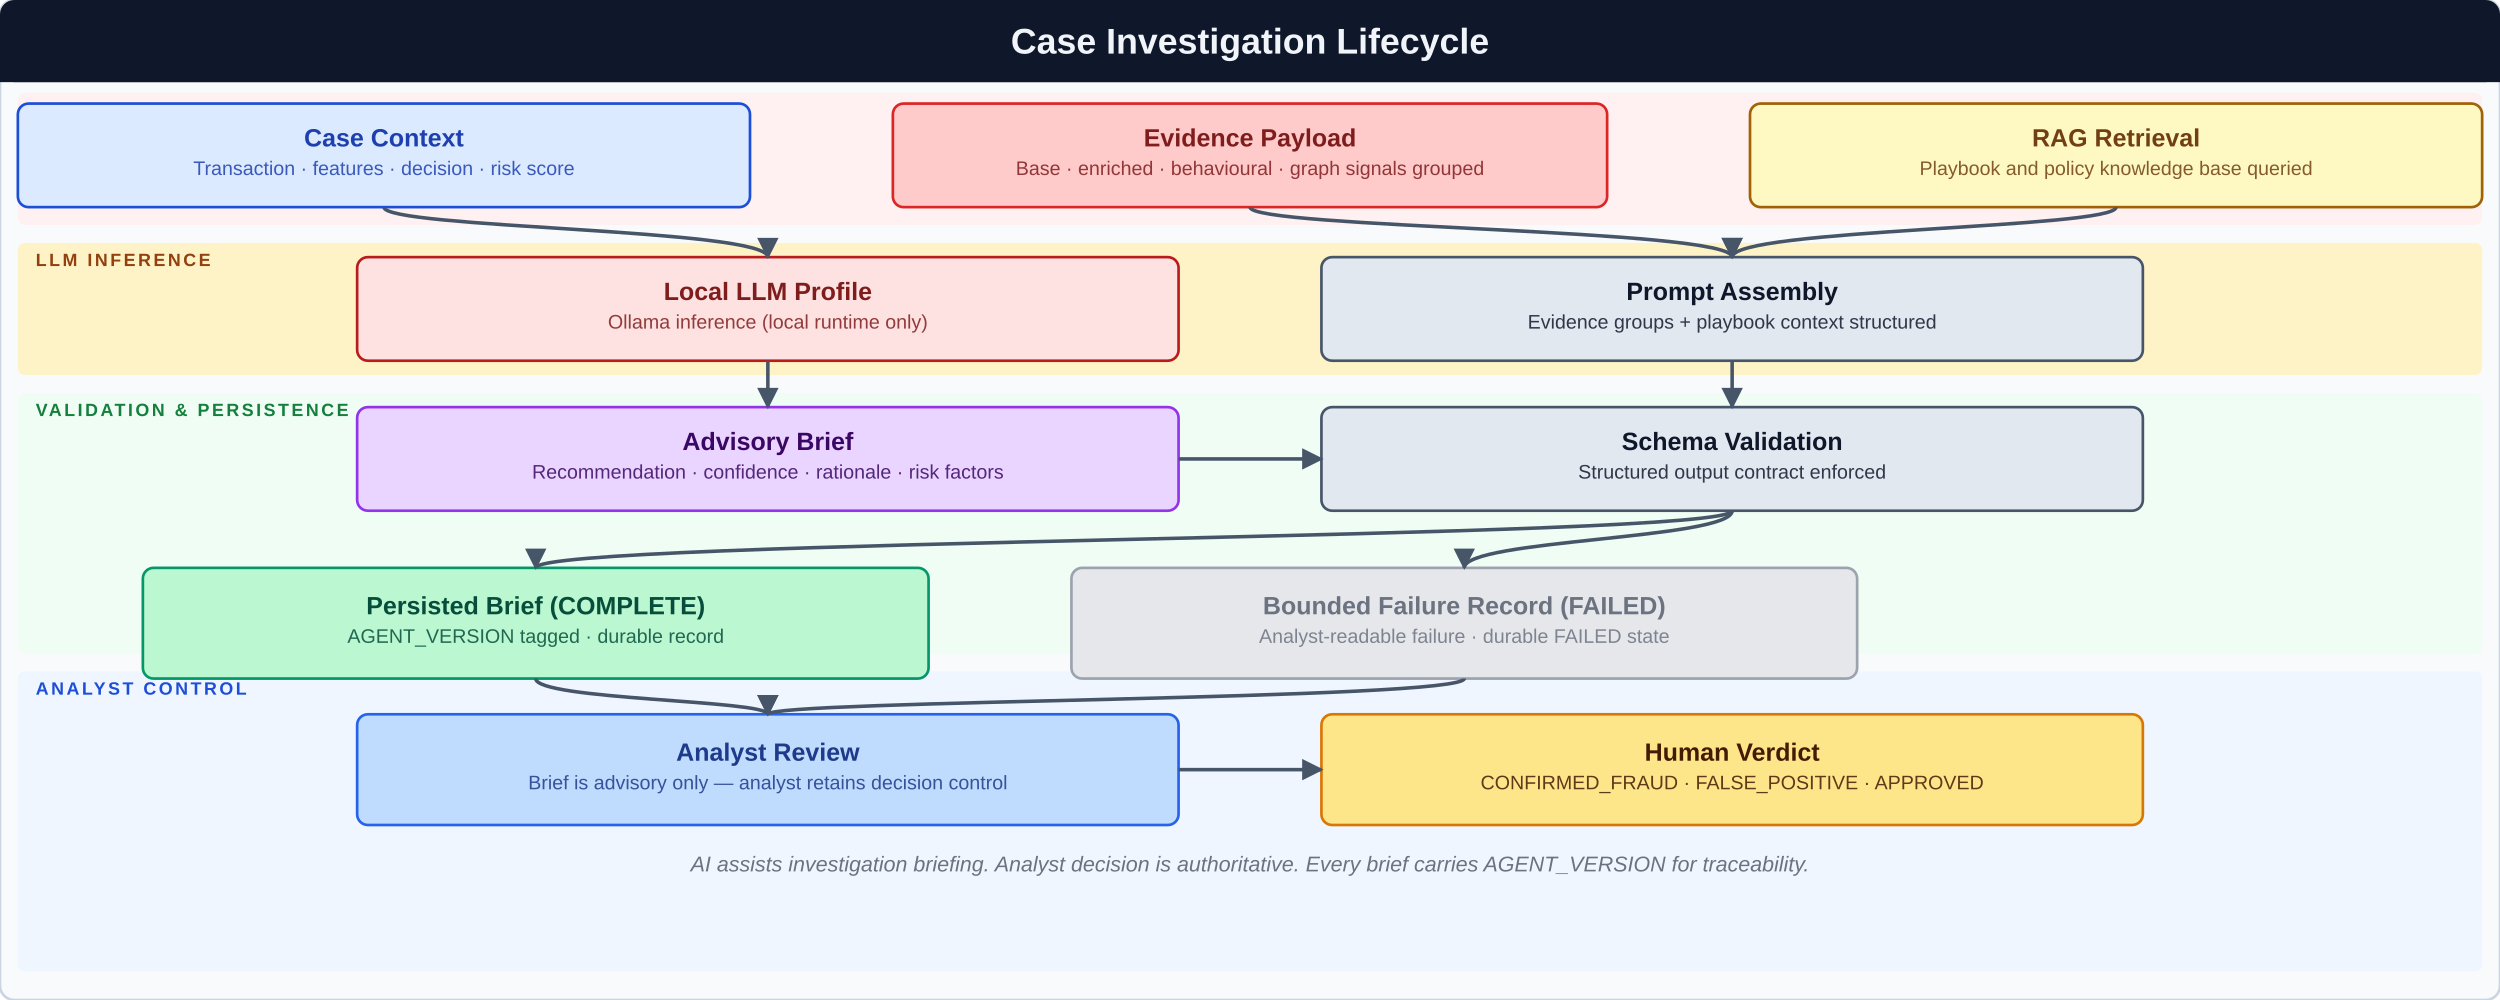
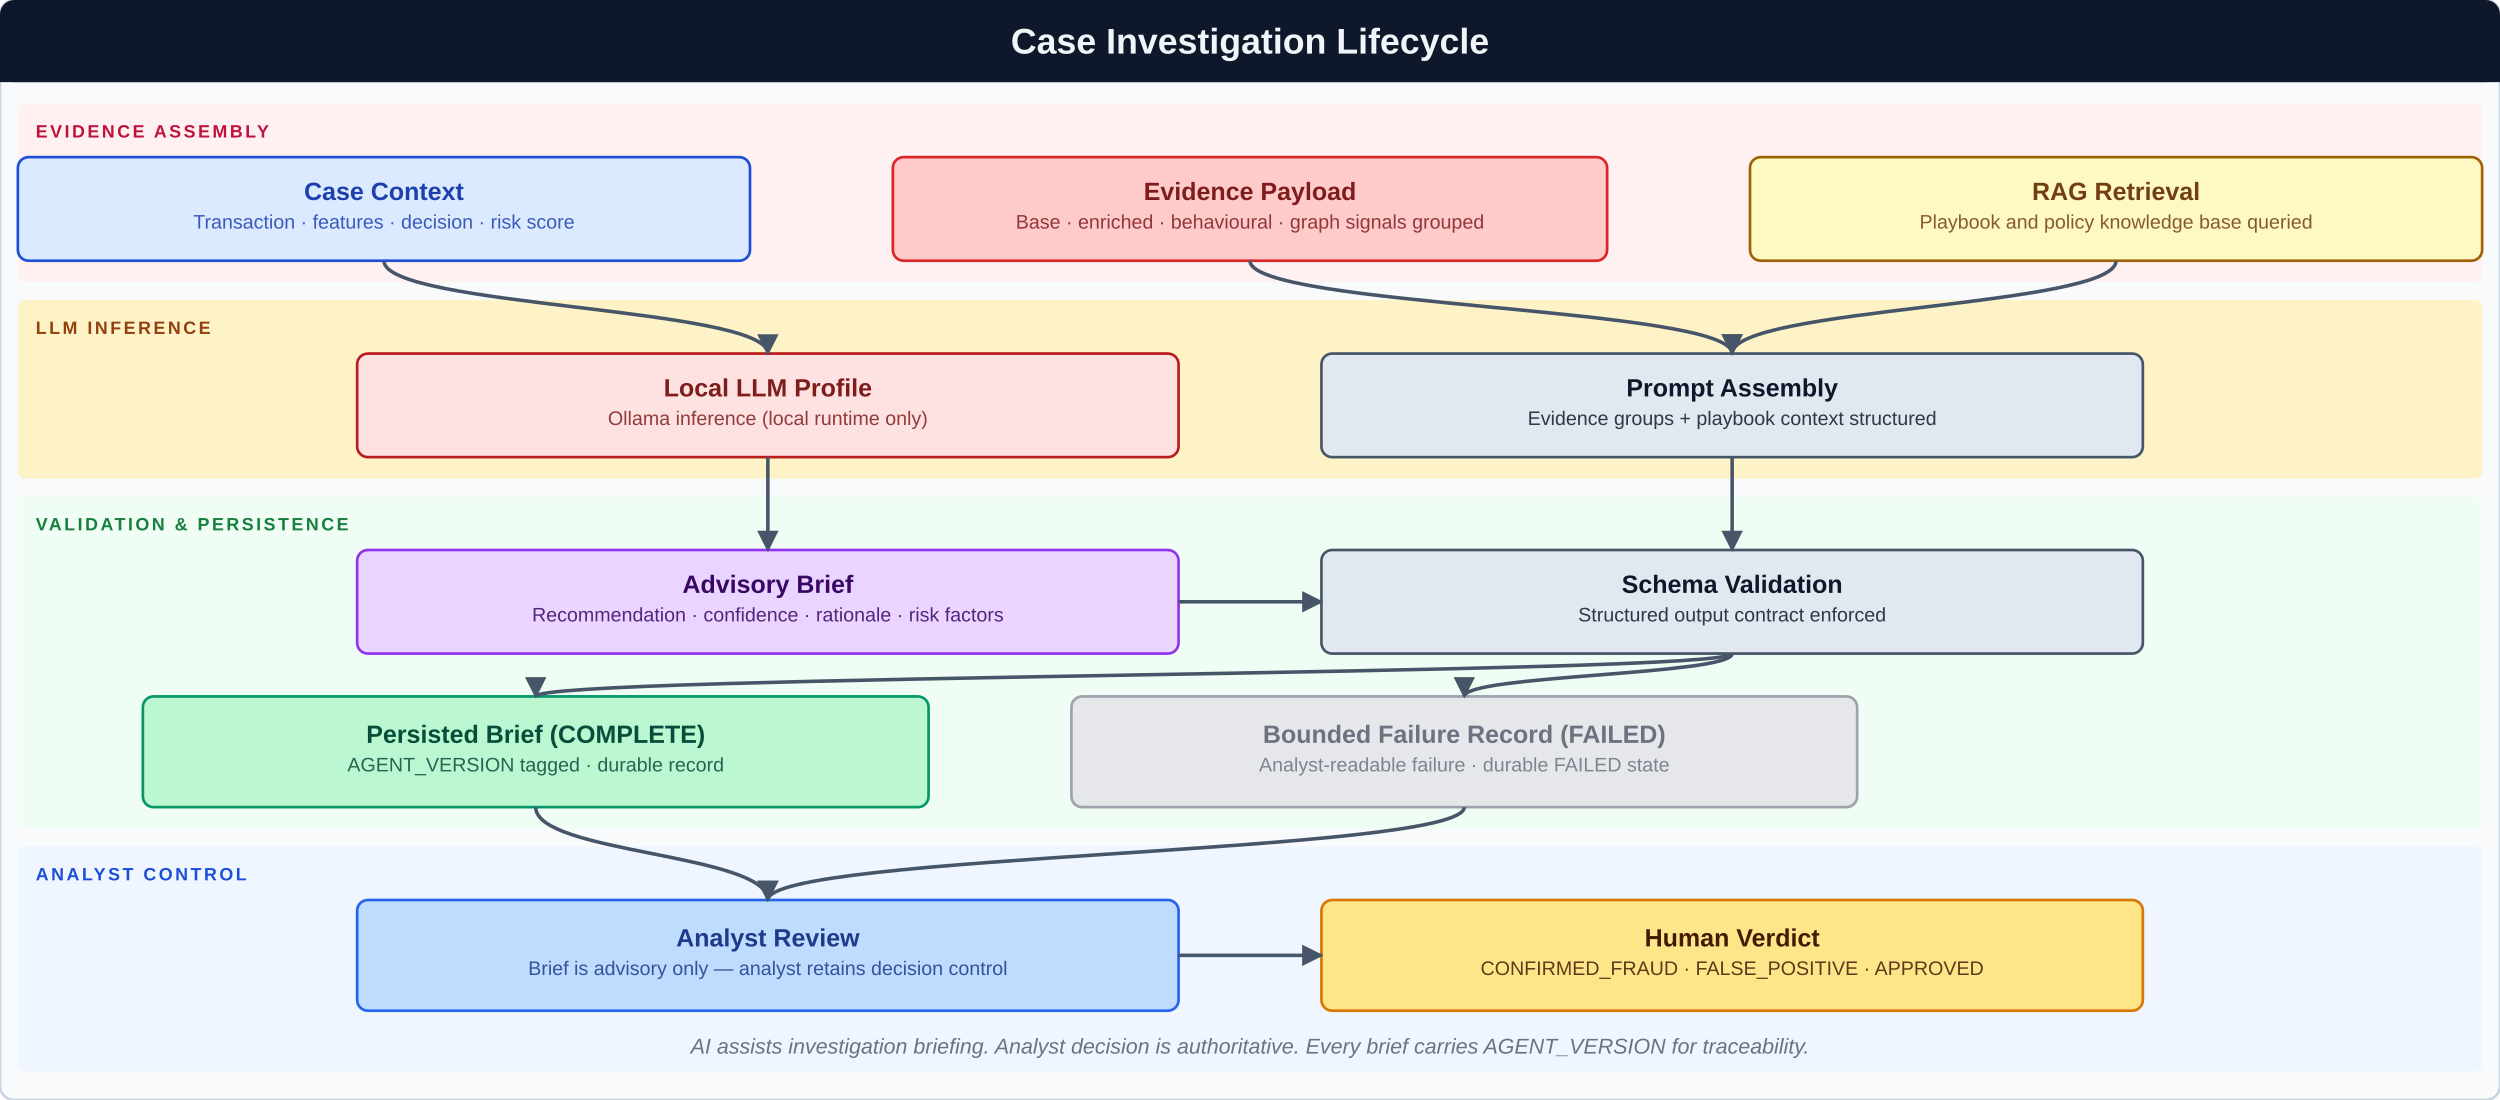
- <svg xmlns="http://www.w3.org/2000/svg" viewBox="0 0 1400 560">
+ <svg xmlns="http://www.w3.org/2000/svg" viewBox="0 0 1400 616">
  <defs>
    <marker id="ah" viewBox="0 0 10 10" refX="9" refY="5" markerWidth="6" markerHeight="6" orient="auto">
      <polygon points="0,0 10,5 0,10" fill="#475569" />
    </marker>
  </defs>
-   <rect width="1400" height="560" rx="8" fill="#F8FAFC" stroke="#CBD5E1" stroke-width="1.5" />
+   <rect width="1400" height="616" rx="8" fill="#F8FAFC" stroke="#CBD5E1" stroke-width="1.5" />
  <rect x="0" y="0" width="1400" height="46" rx="8" fill="#0F172A" />
  <rect x="0" y="34" width="1400" height="12" fill="#0F172A" />
  <text x="700" y="30" text-anchor="middle" font-family="'Segoe UI','Helvetica Neue',Arial,sans-serif" font-size="20" font-weight="700" fill="#F1F5F9">Case Investigation Lifecycle</text>
-   <rect x="10" y="52" width="1380" height="74" rx="4" fill="#FFF1F2" />
-   <text x="20" y="65" font-family="'Segoe UI','Helvetica Neue',Arial,sans-serif" font-size="10" font-weight="700" fill="#BE123C" letter-spacing="1.4">EVIDENCE ASSEMBLY</text>
-   <rect x="10" y="136" width="1380" height="74" rx="4" fill="#FEF3C7" />
-   <text x="20" y="149" font-family="'Segoe UI','Helvetica Neue',Arial,sans-serif" font-size="10" font-weight="700" fill="#92400E" letter-spacing="1.4">LLM INFERENCE</text>
-   <rect x="10" y="220" width="1380" height="146" rx="4" fill="#F0FDF4" />
-   <text x="20" y="233" font-family="'Segoe UI','Helvetica Neue',Arial,sans-serif" font-size="10" font-weight="700" fill="#15803D" letter-spacing="1.4">VALIDATION &amp; PERSISTENCE</text>
-   <rect x="10" y="376" width="1380" height="168" rx="4" fill="#EFF6FF" />
-   <text x="20" y="389" font-family="'Segoe UI','Helvetica Neue',Arial,sans-serif" font-size="10" font-weight="700" fill="#1D4ED8" letter-spacing="1.4">ANALYST CONTROL</text>
-   <rect x="10" y="58" width="410" height="58" rx="6" fill="#DBEAFE" stroke="#1D4ED8" stroke-width="1.5" />
-   <text x="215" y="82" text-anchor="middle" font-family="'Segoe UI','Helvetica Neue',Arial,sans-serif" font-size="14" font-weight="600" fill="#1E40AF">Case Context</text>
-   <text x="215" y="98" text-anchor="middle" font-family="'Segoe UI','Helvetica Neue',Arial,sans-serif" font-size="11" fill="#1E40AF" opacity="0.85">Transaction · features · decision · risk score</text>
-   <rect x="500" y="58" width="400" height="58" rx="6" fill="#FECACA" stroke="#DC2626" stroke-width="1.5" />
-   <text x="700" y="82" text-anchor="middle" font-family="'Segoe UI','Helvetica Neue',Arial,sans-serif" font-size="14" font-weight="600" fill="#7F1D1D">Evidence Payload</text>
-   <text x="700" y="98" text-anchor="middle" font-family="'Segoe UI','Helvetica Neue',Arial,sans-serif" font-size="11" fill="#7F1D1D" opacity="0.85">Base · enriched · behavioural · graph signals grouped</text>
-   <rect x="980" y="58" width="410" height="58" rx="6" fill="#FEF9C3" stroke="#A16207" stroke-width="1.5" />
-   <text x="1185" y="82" text-anchor="middle" font-family="'Segoe UI','Helvetica Neue',Arial,sans-serif" font-size="14" font-weight="600" fill="#713F12">RAG Retrieval</text>
-   <text x="1185" y="98" text-anchor="middle" font-family="'Segoe UI','Helvetica Neue',Arial,sans-serif" font-size="11" fill="#713F12" opacity="0.85">Playbook and policy knowledge base queried</text>
-   <rect x="200" y="144" width="460" height="58" rx="6" fill="#FEE2E2" stroke="#B91C1C" stroke-width="1.5" />
-   <text x="430" y="168" text-anchor="middle" font-family="'Segoe UI','Helvetica Neue',Arial,sans-serif" font-size="14" font-weight="600" fill="#7F1D1D">Local LLM Profile</text>
-   <text x="430" y="184" text-anchor="middle" font-family="'Segoe UI','Helvetica Neue',Arial,sans-serif" font-size="11" fill="#7F1D1D" opacity="0.85">Ollama inference (local runtime only)</text>
-   <rect x="740" y="144" width="460" height="58" rx="6" fill="#E2E8F0" stroke="#475569" stroke-width="1.5" />
-   <text x="970" y="168" text-anchor="middle" font-family="'Segoe UI','Helvetica Neue',Arial,sans-serif" font-size="14" font-weight="600" fill="#0F172A">Prompt Assembly</text>
-   <text x="970" y="184" text-anchor="middle" font-family="'Segoe UI','Helvetica Neue',Arial,sans-serif" font-size="11" fill="#0F172A" opacity="0.85">Evidence groups + playbook context structured</text>
-   <rect x="200" y="228" width="460" height="58" rx="6" fill="#E9D5FF" stroke="#9333EA" stroke-width="1.5" />
-   <text x="430" y="252" text-anchor="middle" font-family="'Segoe UI','Helvetica Neue',Arial,sans-serif" font-size="14" font-weight="600" fill="#3B0764">Advisory Brief</text>
-   <text x="430" y="268" text-anchor="middle" font-family="'Segoe UI','Helvetica Neue',Arial,sans-serif" font-size="11" fill="#3B0764" opacity="0.85">Recommendation · confidence · rationale · risk factors</text>
-   <rect x="740" y="228" width="460" height="58" rx="6" fill="#E2E8F0" stroke="#475569" stroke-width="1.5" />
-   <text x="970" y="252" text-anchor="middle" font-family="'Segoe UI','Helvetica Neue',Arial,sans-serif" font-size="14" font-weight="600" fill="#0F172A">Schema Validation</text>
-   <text x="970" y="268" text-anchor="middle" font-family="'Segoe UI','Helvetica Neue',Arial,sans-serif" font-size="11" fill="#0F172A" opacity="0.85">Structured output contract enforced</text>
-   <rect x="80" y="318" width="440" height="62" rx="6" fill="#BBF7D0" stroke="#059669" stroke-width="1.5" />
-   <text x="300" y="344" text-anchor="middle" font-family="'Segoe UI','Helvetica Neue',Arial,sans-serif" font-size="14" font-weight="600" fill="#064E3B">Persisted Brief (COMPLETE)</text>
-   <text x="300" y="360" text-anchor="middle" font-family="'Segoe UI','Helvetica Neue',Arial,sans-serif" font-size="11" fill="#064E3B" opacity="0.85">AGENT_VERSION tagged · durable record</text>
-   <rect x="600" y="318" width="440" height="62" rx="6" fill="#E5E7EB" stroke="#9CA3AF" stroke-width="1.5" />
-   <text x="820" y="344" text-anchor="middle" font-family="'Segoe UI','Helvetica Neue',Arial,sans-serif" font-size="14" font-weight="600" fill="#6B7280">Bounded Failure Record (FAILED)</text>
-   <text x="820" y="360" text-anchor="middle" font-family="'Segoe UI','Helvetica Neue',Arial,sans-serif" font-size="11" fill="#6B7280" opacity="0.85">Analyst-readable failure · durable FAILED state</text>
-   <rect x="200" y="400" width="460" height="62" rx="6" fill="#BFDBFE" stroke="#2563EB" stroke-width="1.5" />
-   <text x="430" y="426" text-anchor="middle" font-family="'Segoe UI','Helvetica Neue',Arial,sans-serif" font-size="14" font-weight="600" fill="#1E3A8A">Analyst Review</text>
-   <text x="430" y="442" text-anchor="middle" font-family="'Segoe UI','Helvetica Neue',Arial,sans-serif" font-size="11" fill="#1E3A8A" opacity="0.85">Brief is advisory only — analyst retains decision control</text>
-   <rect x="740" y="400" width="460" height="62" rx="6" fill="#FDE68A" stroke="#D97706" stroke-width="1.5" />
-   <text x="970" y="426" text-anchor="middle" font-family="'Segoe UI','Helvetica Neue',Arial,sans-serif" font-size="14" font-weight="600" fill="#451A03">Human Verdict</text>
-   <text x="970" y="442" text-anchor="middle" font-family="'Segoe UI','Helvetica Neue',Arial,sans-serif" font-size="11" fill="#451A03" opacity="0.85">CONFIRMED_FRAUD · FALSE_POSITIVE · APPROVED</text>
-   <text x="700" y="488" text-anchor="middle" font-family="'Segoe UI','Helvetica Neue',Arial,sans-serif" font-size="12" fill="#6B7280" font-style="italic">AI assists investigation briefing. Analyst decision is authoritative. Every brief carries AGENT_VERSION for traceability.</text>
-   <path d="M215,116 C215,128 430,128 430,144" stroke="#475569" stroke-width="2" fill="none" marker-end="url(#ah)" />
-   <path d="M700,116 C700,128 970,128 970,144" stroke="#475569" stroke-width="2" fill="none" marker-end="url(#ah)" />
-   <path d="M1185,116 C1185,128 970,128 970,144" stroke="#475569" stroke-width="2" fill="none" marker-end="url(#ah)" />
-   <path d="M430,202 C430,215 430,228 430,228" stroke="#475569" stroke-width="2" fill="none" marker-end="url(#ah)" />
-   <path d="M970,202 C970,215 970,228 970,228" stroke="#475569" stroke-width="2" fill="none" marker-end="url(#ah)" />
-   <line x1="660" y1="257" x2="740" y2="257" stroke="#475569" stroke-width="2" marker-end="url(#ah)" />
-   <path d="M970,286 C970,302 300,302 300,318" stroke="#475569" stroke-width="2" fill="none" marker-end="url(#ah)" />
-   <path d="M970,286 C970,302 820,302 820,318" stroke="#475569" stroke-width="2" fill="none" marker-end="url(#ah)" />
-   <path d="M300,380 C300,392 430,392 430,400" stroke="#475569" stroke-width="2" fill="none" marker-end="url(#ah)" />
-   <path d="M820,380 C820,392 430,392 430,400" stroke="#475569" stroke-width="2" fill="none" marker-end="url(#ah)" />
-   <line x1="660" y1="431" x2="740" y2="431" stroke="#475569" stroke-width="2" marker-end="url(#ah)" />
+   <rect x="10" y="58" width="1380" height="100" rx="4" fill="#FFF1F2" />
+   <text x="20" y="77" font-family="'Segoe UI','Helvetica Neue',Arial,sans-serif" font-size="10" font-weight="700" fill="#BE123C" letter-spacing="1.4">EVIDENCE ASSEMBLY</text>
+   <rect x="10" y="168" width="1380" height="100" rx="4" fill="#FEF3C7" />
+   <text x="20" y="187" font-family="'Segoe UI','Helvetica Neue',Arial,sans-serif" font-size="10" font-weight="700" fill="#92400E" letter-spacing="1.4">LLM INFERENCE</text>
+   <rect x="10" y="278" width="1380" height="186" rx="4" fill="#F0FDF4" />
+   <text x="20" y="297" font-family="'Segoe UI','Helvetica Neue',Arial,sans-serif" font-size="10" font-weight="700" fill="#15803D" letter-spacing="1.4">VALIDATION &amp; PERSISTENCE</text>
+   <rect x="10" y="474" width="1380" height="126" rx="4" fill="#EFF6FF" />
+   <text x="20" y="493" font-family="'Segoe UI','Helvetica Neue',Arial,sans-serif" font-size="10" font-weight="700" fill="#1D4ED8" letter-spacing="1.4">ANALYST CONTROL</text>
+   <rect x="10" y="88" width="410" height="58" rx="6" fill="#DBEAFE" stroke="#1D4ED8" stroke-width="1.5" />
+   <text x="215" y="112" text-anchor="middle" font-family="'Segoe UI','Helvetica Neue',Arial,sans-serif" font-size="14" font-weight="600" fill="#1E40AF">Case Context</text>
+   <text x="215" y="128" text-anchor="middle" font-family="'Segoe UI','Helvetica Neue',Arial,sans-serif" font-size="11" fill="#1E40AF" opacity="0.85">Transaction · features · decision · risk score</text>
+   <rect x="500" y="88" width="400" height="58" rx="6" fill="#FECACA" stroke="#DC2626" stroke-width="1.5" />
+   <text x="700" y="112" text-anchor="middle" font-family="'Segoe UI','Helvetica Neue',Arial,sans-serif" font-size="14" font-weight="600" fill="#7F1D1D">Evidence Payload</text>
+   <text x="700" y="128" text-anchor="middle" font-family="'Segoe UI','Helvetica Neue',Arial,sans-serif" font-size="11" fill="#7F1D1D" opacity="0.85">Base · enriched · behavioural · graph signals grouped</text>
+   <rect x="980" y="88" width="410" height="58" rx="6" fill="#FEF9C3" stroke="#A16207" stroke-width="1.5" />
+   <text x="1185" y="112" text-anchor="middle" font-family="'Segoe UI','Helvetica Neue',Arial,sans-serif" font-size="14" font-weight="600" fill="#713F12">RAG Retrieval</text>
+   <text x="1185" y="128" text-anchor="middle" font-family="'Segoe UI','Helvetica Neue',Arial,sans-serif" font-size="11" fill="#713F12" opacity="0.85">Playbook and policy knowledge base queried</text>
+   <rect x="200" y="198" width="460" height="58" rx="6" fill="#FEE2E2" stroke="#B91C1C" stroke-width="1.5" />
+   <text x="430" y="222" text-anchor="middle" font-family="'Segoe UI','Helvetica Neue',Arial,sans-serif" font-size="14" font-weight="600" fill="#7F1D1D">Local LLM Profile</text>
+   <text x="430" y="238" text-anchor="middle" font-family="'Segoe UI','Helvetica Neue',Arial,sans-serif" font-size="11" fill="#7F1D1D" opacity="0.85">Ollama inference (local runtime only)</text>
+   <rect x="740" y="198" width="460" height="58" rx="6" fill="#E2E8F0" stroke="#475569" stroke-width="1.5" />
+   <text x="970" y="222" text-anchor="middle" font-family="'Segoe UI','Helvetica Neue',Arial,sans-serif" font-size="14" font-weight="600" fill="#0F172A">Prompt Assembly</text>
+   <text x="970" y="238" text-anchor="middle" font-family="'Segoe UI','Helvetica Neue',Arial,sans-serif" font-size="11" fill="#0F172A" opacity="0.85">Evidence groups + playbook context structured</text>
+   <rect x="200" y="308" width="460" height="58" rx="6" fill="#E9D5FF" stroke="#9333EA" stroke-width="1.5" />
+   <text x="430" y="332" text-anchor="middle" font-family="'Segoe UI','Helvetica Neue',Arial,sans-serif" font-size="14" font-weight="600" fill="#3B0764">Advisory Brief</text>
+   <text x="430" y="348" text-anchor="middle" font-family="'Segoe UI','Helvetica Neue',Arial,sans-serif" font-size="11" fill="#3B0764" opacity="0.85">Recommendation · confidence · rationale · risk factors</text>
+   <rect x="740" y="308" width="460" height="58" rx="6" fill="#E2E8F0" stroke="#475569" stroke-width="1.5" />
+   <text x="970" y="332" text-anchor="middle" font-family="'Segoe UI','Helvetica Neue',Arial,sans-serif" font-size="14" font-weight="600" fill="#0F172A">Schema Validation</text>
+   <text x="970" y="348" text-anchor="middle" font-family="'Segoe UI','Helvetica Neue',Arial,sans-serif" font-size="11" fill="#0F172A" opacity="0.85">Structured output contract enforced</text>
+   <rect x="80" y="390" width="440" height="62" rx="6" fill="#BBF7D0" stroke="#059669" stroke-width="1.5" />
+   <text x="300" y="416" text-anchor="middle" font-family="'Segoe UI','Helvetica Neue',Arial,sans-serif" font-size="14" font-weight="600" fill="#064E3B">Persisted Brief (COMPLETE)</text>
+   <text x="300" y="432" text-anchor="middle" font-family="'Segoe UI','Helvetica Neue',Arial,sans-serif" font-size="11" fill="#064E3B" opacity="0.85">AGENT_VERSION tagged · durable record</text>
+   <rect x="600" y="390" width="440" height="62" rx="6" fill="#E5E7EB" stroke="#9CA3AF" stroke-width="1.5" />
+   <text x="820" y="416" text-anchor="middle" font-family="'Segoe UI','Helvetica Neue',Arial,sans-serif" font-size="14" font-weight="600" fill="#6B7280">Bounded Failure Record (FAILED)</text>
+   <text x="820" y="432" text-anchor="middle" font-family="'Segoe UI','Helvetica Neue',Arial,sans-serif" font-size="11" fill="#6B7280" opacity="0.85">Analyst-readable failure · durable FAILED state</text>
+   <rect x="200" y="504" width="460" height="62" rx="6" fill="#BFDBFE" stroke="#2563EB" stroke-width="1.5" />
+   <text x="430" y="530" text-anchor="middle" font-family="'Segoe UI','Helvetica Neue',Arial,sans-serif" font-size="14" font-weight="600" fill="#1E3A8A">Analyst Review</text>
+   <text x="430" y="546" text-anchor="middle" font-family="'Segoe UI','Helvetica Neue',Arial,sans-serif" font-size="11" fill="#1E3A8A" opacity="0.85">Brief is advisory only — analyst retains decision control</text>
+   <rect x="740" y="504" width="460" height="62" rx="6" fill="#FDE68A" stroke="#D97706" stroke-width="1.5" />
+   <text x="970" y="530" text-anchor="middle" font-family="'Segoe UI','Helvetica Neue',Arial,sans-serif" font-size="14" font-weight="600" fill="#451A03">Human Verdict</text>
+   <text x="970" y="546" text-anchor="middle" font-family="'Segoe UI','Helvetica Neue',Arial,sans-serif" font-size="11" fill="#451A03" opacity="0.85">CONFIRMED_FRAUD · FALSE_POSITIVE · APPROVED</text>
+   <text x="700" y="590" text-anchor="middle" font-family="'Segoe UI','Helvetica Neue',Arial,sans-serif" font-size="12" fill="#6B7280" font-style="italic">AI assists investigation briefing. Analyst decision is authoritative. Every brief carries AGENT_VERSION for traceability.</text>
+   <path d="M215,146 C215,172 430,172 430,198" stroke="#475569" stroke-width="2" fill="none" marker-end="url(#ah)" />
+   <path d="M700,146 C700,172 970,172 970,198" stroke="#475569" stroke-width="2" fill="none" marker-end="url(#ah)" />
+   <path d="M1185,146 C1185,172 970,172 970,198" stroke="#475569" stroke-width="2" fill="none" marker-end="url(#ah)" />
+   <path d="M430,256 C430,282 430,296 430,308" stroke="#475569" stroke-width="2" fill="none" marker-end="url(#ah)" />
+   <path d="M970,256 C970,282 970,296 970,308" stroke="#475569" stroke-width="2" fill="none" marker-end="url(#ah)" />
+   <line x1="660" y1="337" x2="740" y2="337" stroke="#475569" stroke-width="2" marker-end="url(#ah)" />
+   <path d="M970,366 C970,378 300,378 300,390" stroke="#475569" stroke-width="2" fill="none" marker-end="url(#ah)" />
+   <path d="M970,366 C970,378 820,378 820,390" stroke="#475569" stroke-width="2" fill="none" marker-end="url(#ah)" />
+   <path d="M300,452 C300,478 430,478 430,504" stroke="#475569" stroke-width="2" fill="none" marker-end="url(#ah)" />
+   <path d="M820,452 C820,478 430,478 430,504" stroke="#475569" stroke-width="2" fill="none" marker-end="url(#ah)" />
+   <line x1="660" y1="535" x2="740" y2="535" stroke="#475569" stroke-width="2" marker-end="url(#ah)" />
</svg>
